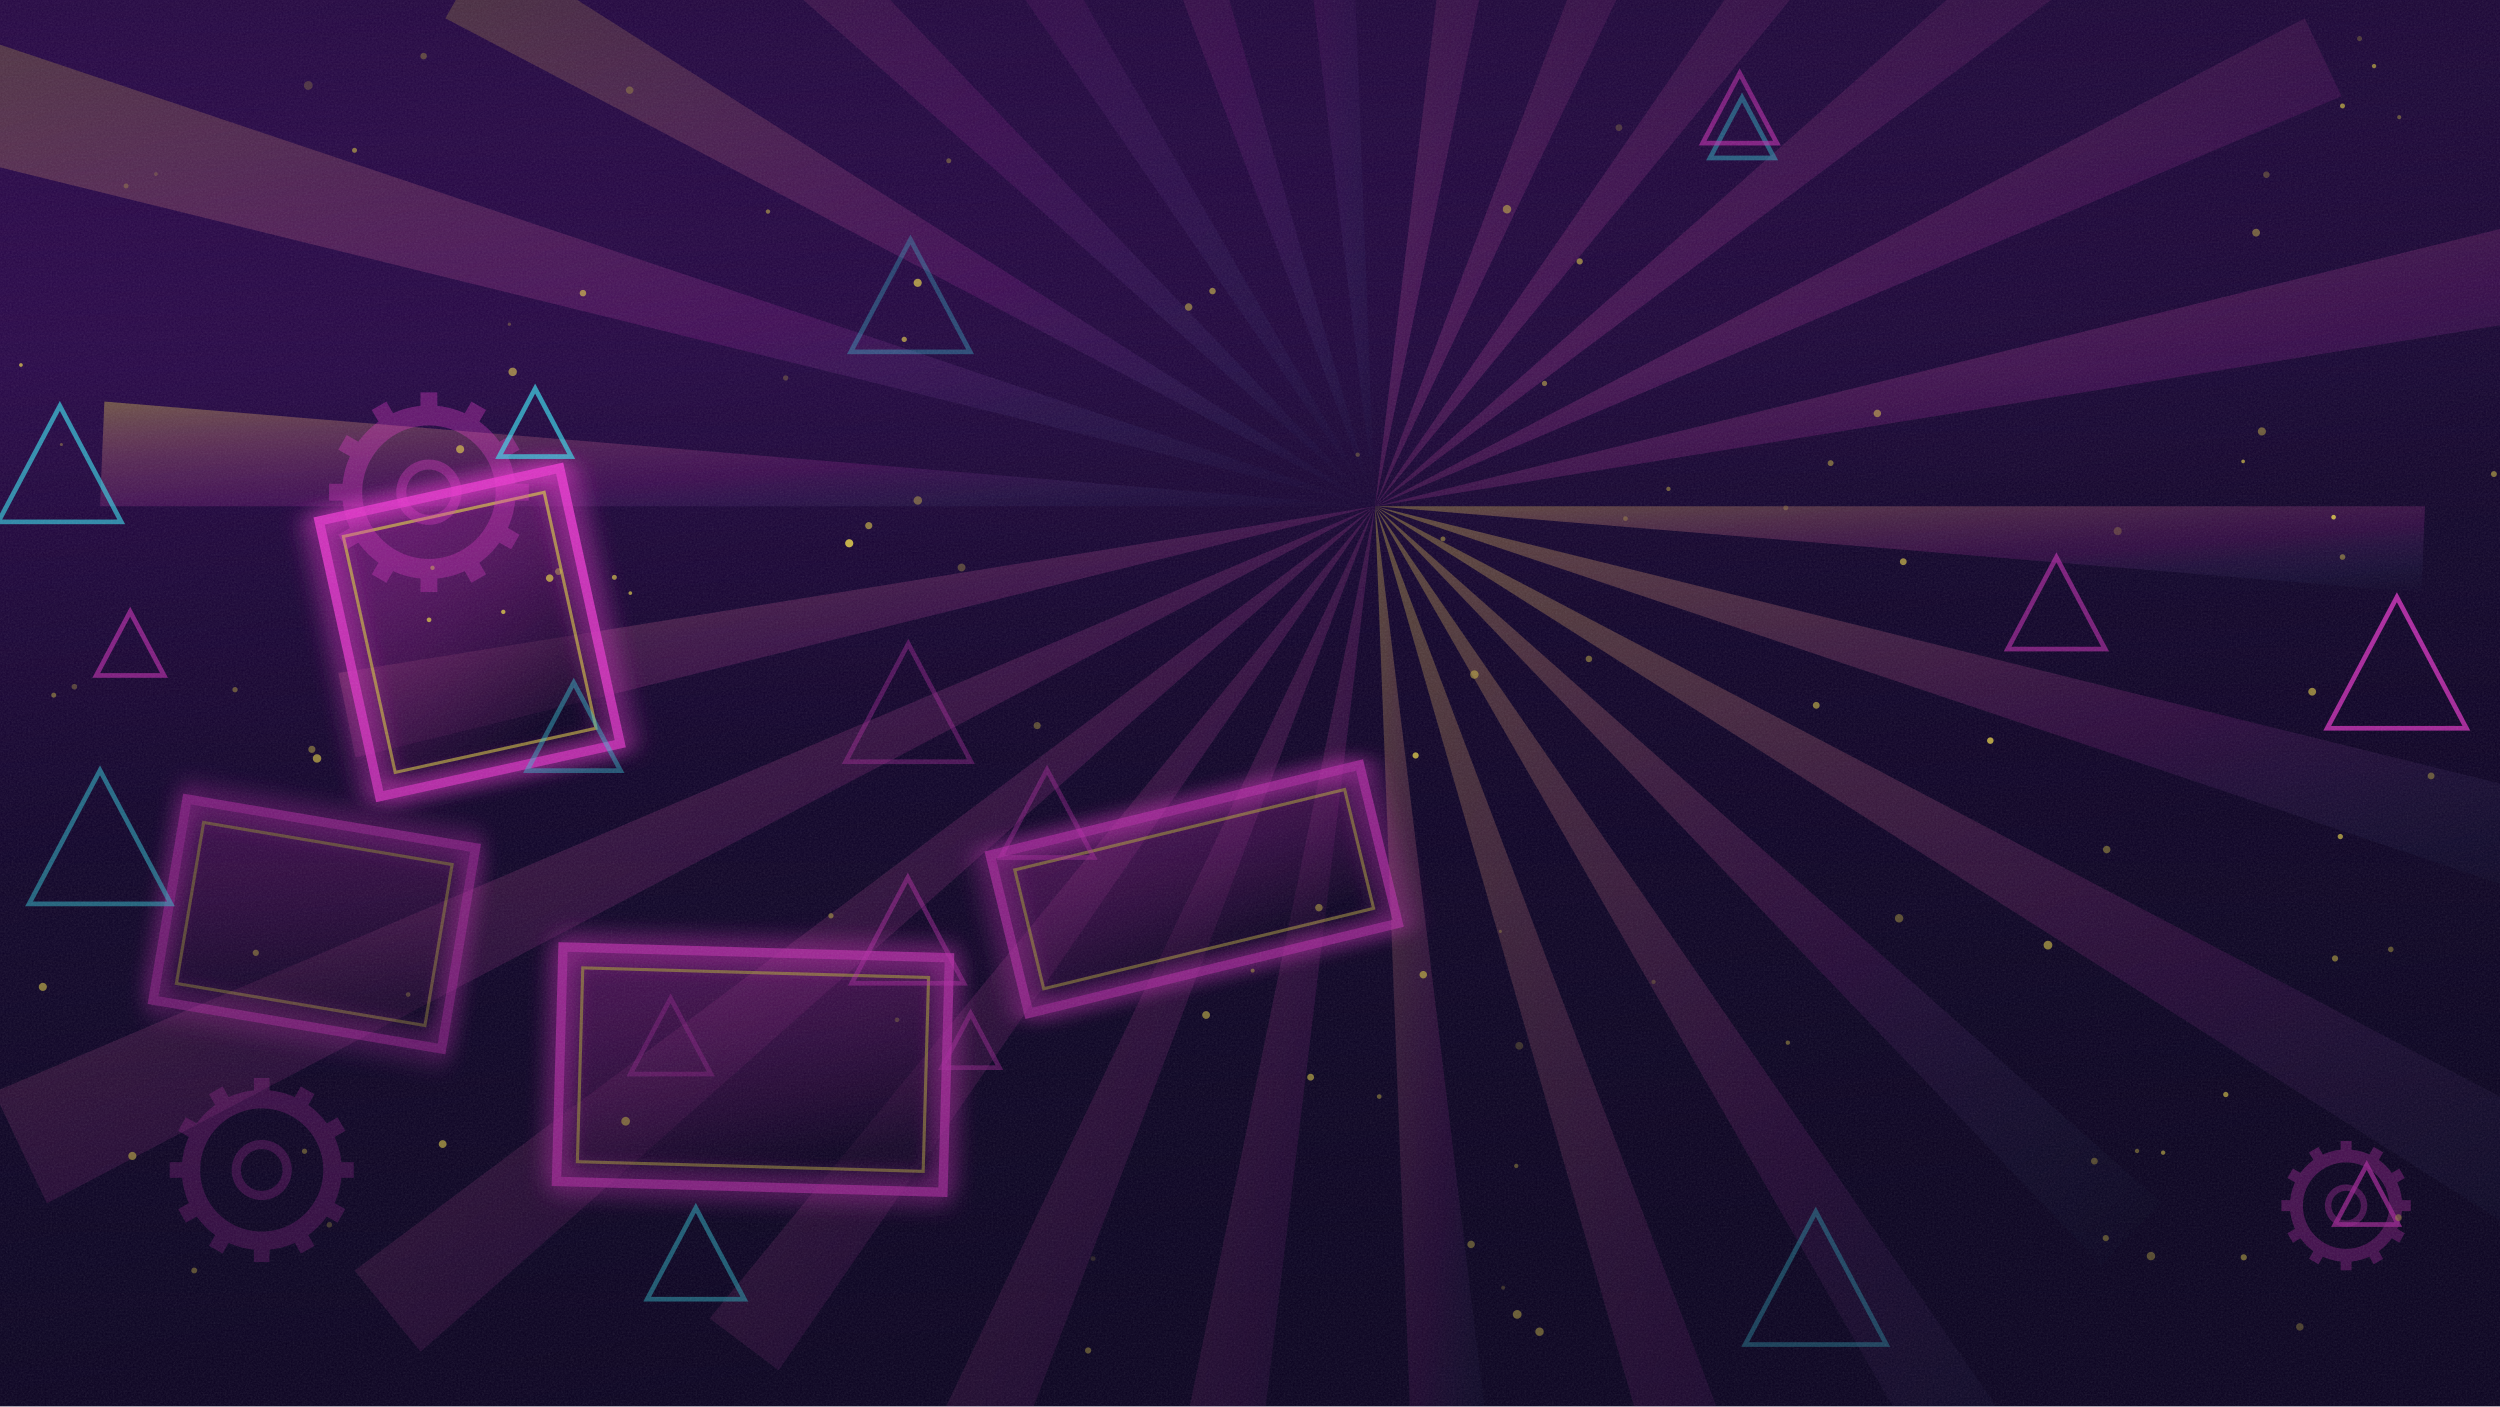
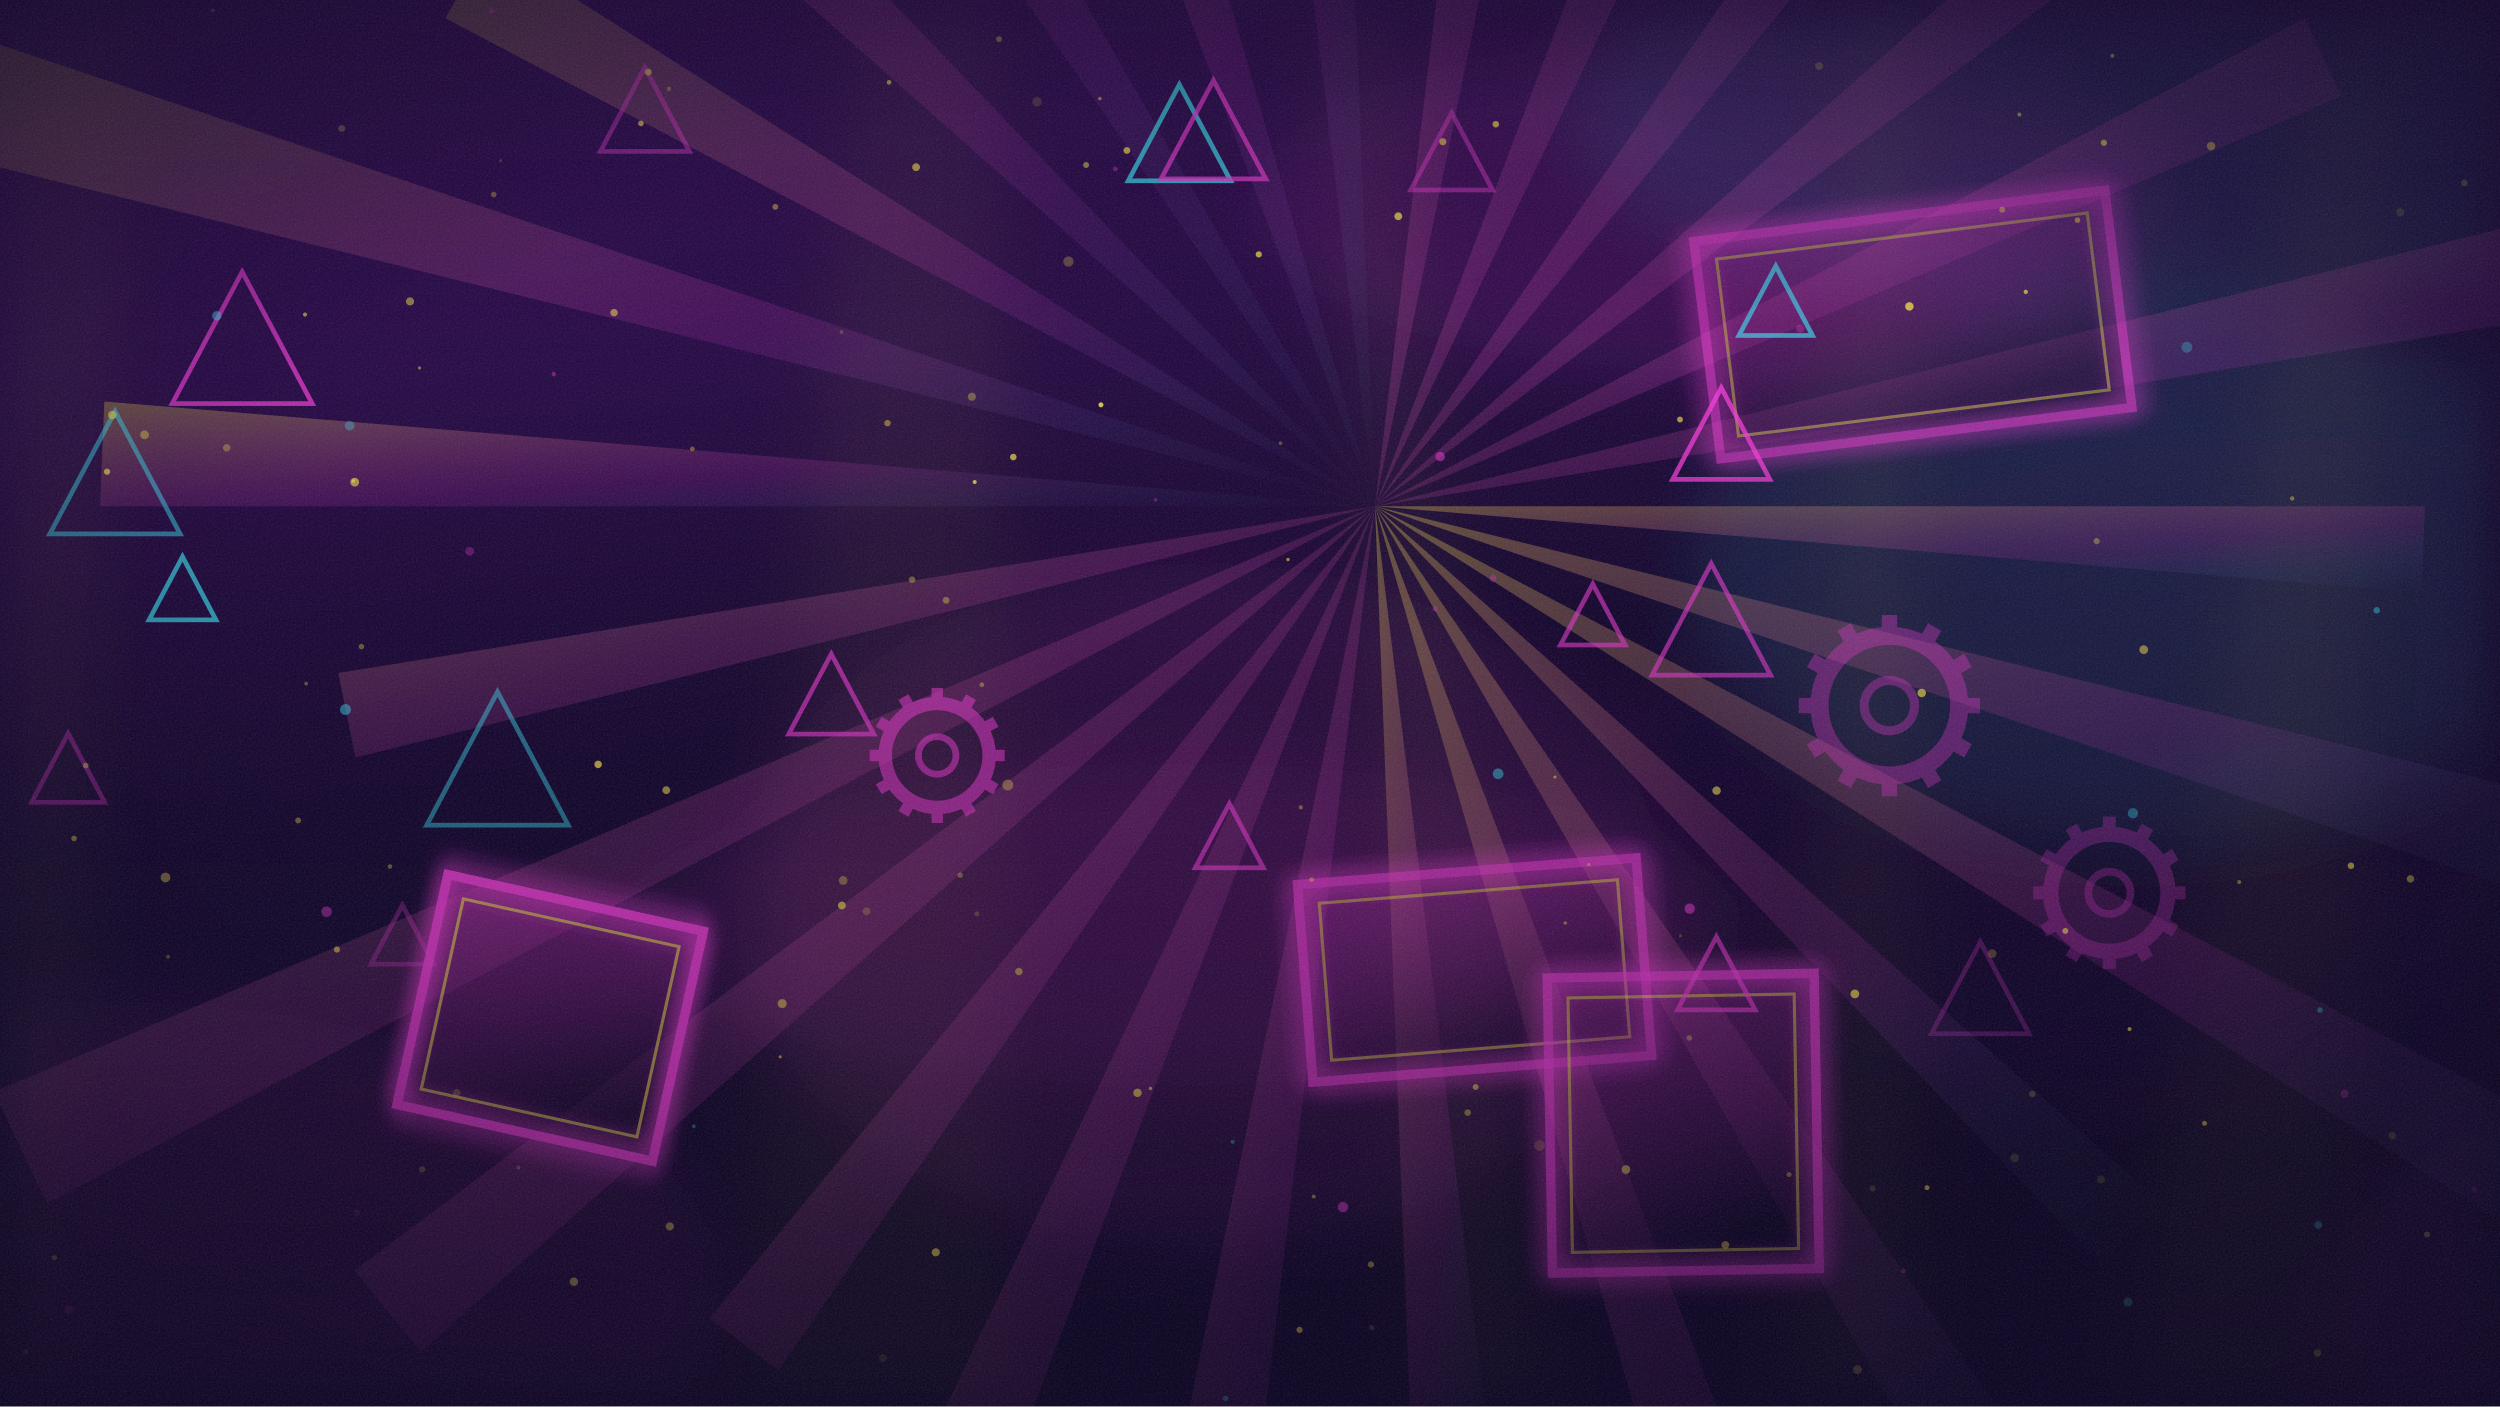
<svg xmlns="http://www.w3.org/2000/svg" class="art art--idols" viewBox="0 0 1600 900" preserveAspectRatio="xMidYMid slice" role="img" aria-label="Saturated rainbow burst with gears and neon shards">
  <defs>
    <linearGradient id="g-bg" x1="0" y1="0" x2="0.3" y2="1">
      <stop offset="0%" stop-color="#3a0a5e" />
      <stop offset="58%" stop-color="#12042c" />
      <stop offset="100%" stop-color="#0a0220" />
    </linearGradient>
    <linearGradient id="g-slab" x1="0" y1="0" x2="0.4" y2="1">
      <stop offset="0%" stop-color="#ff3ce0" stop-opacity="0.42" />
      <stop offset="100%" stop-color="#0a0220" stop-opacity="0.72" />
    </linearGradient>
    <linearGradient id="g-blade" x1="0" y1="0" x2="1" y2="1">
      <stop offset="0%" stop-color="#ffe94d" stop-opacity="0.7" />
      <stop offset="60%" stop-color="#ff3ce0" stop-opacity="0.28" />
      <stop offset="100%" stop-color="#3cf0ff" stop-opacity="0" />
    </linearGradient>
    <linearGradient id="g-beam" x1="0" y1="0" x2="1" y2="0">
      <stop offset="0%" stop-color="#ff3ce0" stop-opacity="0" />
      <stop offset="30%" stop-color="#ffe94d" />
      <stop offset="70%" stop-color="#ff3ce0" />
      <stop offset="100%" stop-color="#ff3ce0" stop-opacity="0" />
    </linearGradient>
    <radialGradient id="g-orb" cx="42%" cy="38%" r="62%">
      <stop offset="0%" stop-color="#ffe94d" />
      <stop offset="38%" stop-color="#ff3ce0" />
      <stop offset="78%" stop-color="#3cf0ff" stop-opacity="0.7" />
      <stop offset="100%" stop-color="#0a0220" />
    </radialGradient>
    <radialGradient id="g-halo" cx="50%" cy="50%" r="50%">
      <stop offset="0%" stop-color="#ff3ce0" stop-opacity="0.42" />
      <stop offset="100%" stop-color="#ff3ce0" stop-opacity="0" />
    </radialGradient>
    <linearGradient id="g-vig" x1="0" y1="0" x2="0" y2="1">
      <stop offset="0%" stop-color="#0a0220" stop-opacity="0.42" />
      <stop offset="26%" stop-color="#0a0220" stop-opacity="0.02" />
      <stop offset="100%" stop-color="#0a0220" stop-opacity="0.5" />
    </linearGradient>
    <filter id="g-glow" x="-70%" y="-70%" width="240%" height="240%">
      <feGaussianBlur stdDeviation="8" result="b" />
      <feFlood flood-color="#ff3ce0" result="fc" />
      <feComposite in="fc" in2="b" operator="in" result="g" />
      <feMerge>
        <feMergeNode in="g" />
        <feMergeNode in="g" />
        <feMergeNode in="SourceGraphic" />
      </feMerge>
    </filter>
    <filter id="g-soft">
      <feGaussianBlur stdDeviation="20" />
    </filter>
+     <radialGradient id="g-corner" cx="50%" cy="46%" r="72%">
+       <stop offset="55%" stop-color="#0a0220" stop-opacity="0" />
+       <stop offset="100%" stop-color="#0a0220" stop-opacity="0.72" />
+     </radialGradient>
    <filter id="g-grain">
      <feTurbulence type="fractalNoise" baseFrequency="0.85" numOctaves="4" />
      <feColorMatrix type="saturate" values="0" />
    </filter>
  </defs>
  <rect width="1600" height="900" fill="url(#g-bg)" />
+   <g filter="url(#g-soft)">
+     <ellipse cx="754.2" cy="591.7" rx="359.9" ry="102.8" fill="#ff3ce0" opacity="0.1" />
+     <ellipse cx="768.6" cy="579.1" rx="298.1" ry="218.3" fill="#ff3ce0" opacity="0.1" />
+     <ellipse cx="1090.4" cy="130.8" rx="292" ry="106" fill="#ff3ce0" opacity="0.1" />
+     <ellipse cx="1373.9" cy="67.1" rx="366.1" ry="133.9" fill="#3cf0ff" opacity="0.1" />
+     <ellipse cx="57.2" cy="827" rx="405.9" ry="185.9" fill="#ff3ce0" opacity="0.1" />
+     <ellipse cx="1676.8" cy="852" rx="193.8" ry="147.7" fill="#ff3ce0" opacity="0.1" />
+     <ellipse cx="1487.7" cy="502.3" rx="452.8" ry="221.7" fill="#3a0a5e" opacity="0.1" />
+     <ellipse cx="1368.3" cy="360.5" rx="285.7" ry="175.4" fill="#3cf0ff" opacity="0.1" />
+   </g>
+   <g filter="url(#g-soft)" opacity="0.5">
+     <path d="M847.5 -4.7 L884.1 -4.7 L993.4 960 L922.2 960 Z" fill="#ffe94d" opacity="0.1" />
+     <path d="M1475.3 35.9 L1536.2 35.9 L1492.2 960 L1360.9 960 Z" fill="#ffe94d" opacity="0.1" />
+     <path d="M548.4 -16.8 L639.6 -16.8 L643.6 960 L468.2 960 Z" fill="#ffe94d" opacity="0.1" />
+     <path d="M10.3 -115.4 L94.4 -115.4 L28.3 960 L-112.8 960 Z" fill="#ffe94d" opacity="0.1" />
+     <path d="M1187.2 -80.3 L1223.4 -80.3 L1221.9 960 L1146.1 960 Z" fill="#ffe94d" opacity="0.1" />
+   </g>
  <g transform="translate(880 324)" opacity="0.5">
    <path d="M0 0 L672 0 L669.7 55.2 Z" fill="url(#g-blade)" />
    <path d="M0 0 L792.3 195.3 L773.6 259.6 Z" fill="url(#g-blade)" />
    <path d="M0 0 L850 446.1 L810.6 514.4 Z" fill="url(#g-blade)" />
    <path d="M0 0 L503 445.6 L464.7 485.4 Z" fill="url(#g-blade)" />
    <path d="M0 0 L463.5 671.6 L406.9 707.3 Z" fill="url(#g-blade)" />
    <path d="M0 0 L340.4 897.6 L265.6 922.5 Z" fill="url(#g-blade)" />
    <path d="M0 0 L81 667.1 L26 671.5 Z" fill="url(#g-blade)" />
    <path d="M0 0 L-98.4 810.1 L-164.5 799.2 Z" fill="url(#g-blade)" />
    <path d="M0 0 L-340.4 897.6 L-412.9 866.6 Z" fill="url(#g-blade)" />
    <path d="M0 0 L-381.7 553 L-425.8 519.8 Z" fill="url(#g-blade)" />
    <path d="M0 0 L-610.8 541.1 L-653.1 489.2 Z" fill="url(#g-blade)" />
    <path d="M0 0 L-850 446.1 L-883.8 374.9 Z" fill="url(#g-blade)" />
    <path d="M0 0 L-652.5 160.8 L-663.5 106.7 Z" fill="url(#g-blade)" />
    <path d="M0 0 L-816 -0 L-813.2 -67 Z" fill="url(#g-blade)" />
    <path d="M0 0 L-932.1 -229.7 L-910.1 -305.5 Z" fill="url(#g-blade)" />
    <path d="M0 0 L-595 -312.3 L-567.4 -360.1 Z" fill="url(#g-blade)" />
    <path d="M0 0 L-610.8 -541.1 L-564.3 -589.4 Z" fill="url(#g-blade)" />
    <path d="M0 0 L-545.3 -790.1 L-478.7 -832.2 Z" fill="url(#g-blade)" />
    <path d="M0 0 L-238.3 -628.3 L-185.9 -645.8 Z" fill="url(#g-blade)" />
    <path d="M0 0 L-98.4 -810.1 L-31.5 -815.4 Z" fill="url(#g-blade)" />
    <path d="M0 0 L115.7 -953 L193.5 -940.3 Z" fill="url(#g-blade)" />
    <path d="M0 0 L238.3 -628.3 L289.1 -606.7 Z" fill="url(#g-blade)" />
    <path d="M0 0 L463.5 -671.6 L517.1 -631.2 Z" fill="url(#g-blade)" />
    <path d="M0 0 L718.6 -636.6 L768.4 -575.5 Z" fill="url(#g-blade)" />
    <path d="M0 0 L595 -312.3 L618.6 -262.4 Z" fill="url(#g-blade)" />
    <path d="M0 0 L792.3 -195.3 L805.6 -129.6 Z" fill="url(#g-blade)" />
  </g>
-   <g transform="translate(764.2 569) rotate(-13.7)" opacity="0.70">
-     <rect x="-121.6" y="-52.1" width="243.3" height="104.3" fill="url(#g-slab)" />
-     <rect x="-121.6" y="-52.1" width="243.3" height="104.3" fill="none" stroke="#ff3ce0" stroke-width="6" filter="url(#g-glow)" />
-     <rect x="-108.6" y="-39.1" width="217.3" height="78.3" fill="none" stroke="#ffe94d" stroke-width="2" opacity="0.7" />
-   </g>
-   <g transform="translate(481.9 684.6) rotate(1.6)" opacity="0.81">
-     <rect x="-123.7" y="-75.1" width="247.4" height="150.1" fill="url(#g-slab)" />
-     <rect x="-123.7" y="-75.1" width="247.4" height="150.1" fill="none" stroke="#ff3ce0" stroke-width="6" filter="url(#g-glow)" />
-     <rect x="-110.7" y="-62.1" width="221.4" height="124.1" fill="none" stroke="#ffe94d" stroke-width="2" opacity="0.7" />
-   </g>
-   <g transform="translate(300.6 404.7) rotate(-12.4)" opacity="0.88">
-     <rect x="-78.8" y="-90.3" width="157.6" height="180.6" fill="url(#g-slab)" />
-     <rect x="-78.8" y="-90.3" width="157.6" height="180.6" fill="none" stroke="#ff3ce0" stroke-width="6" filter="url(#g-glow)" />
-     <rect x="-65.8" y="-77.3" width="131.6" height="154.6" fill="none" stroke="#ffe94d" stroke-width="2" opacity="0.7" />
-   </g>
-   <g transform="translate(201.1 591.3) rotate(9.6)" opacity="0.56">
-     <rect x="-93.6" y="-65.2" width="187.3" height="130.5" fill="url(#g-slab)" />
-     <rect x="-93.6" y="-65.2" width="187.3" height="130.5" fill="none" stroke="#ff3ce0" stroke-width="6" filter="url(#g-glow)" />
-     <rect x="-80.6" y="-52.2" width="161.3" height="104.5" fill="none" stroke="#ffe94d" stroke-width="2" opacity="0.7" />
-   </g>
-   <g transform="translate(167.5 748.8)" fill="none" stroke="#ff3ce0" opacity="0.28">
-     <circle r="45.3" stroke-width="11.8" />
-     <circle r="16.3" stroke-width="5.9" />
-     <path d="M47.6 0 L58.9 0" stroke-width="10" />
-     <path d="M41.2 23.8 L51 29.4" stroke-width="10" />
-     <path d="M23.8 41.2 L29.4 51" stroke-width="10" />
-     <path d="M0 47.6 L0 58.9" stroke-width="10" />
-     <path d="M-23.8 41.2 L-29.4 51" stroke-width="10" />
-     <path d="M-41.2 23.8 L-51 29.4" stroke-width="10" />
-     <path d="M-47.6 0 L-58.9 0" stroke-width="10" />
-     <path d="M-41.2 -23.8 L-51 -29.4" stroke-width="10" />
-     <path d="M-23.8 -41.2 L-29.4 -51" stroke-width="10" />
-     <path d="M-0 -47.6 L-0 -58.9" stroke-width="10" />
-     <path d="M23.8 -41.2 L29.4 -51" stroke-width="10" />
-     <path d="M41.2 -23.8 L51 -29.4" stroke-width="10" />
-   </g>
-   <g transform="translate(1501.5 771.6)" fill="none" stroke="#ff3ce0" opacity="0.40">
-     <circle r="31.8" stroke-width="8.3" />
-     <circle r="11.5" stroke-width="4.1" />
-     <path d="M33.4 0 L41.4 0" stroke-width="7" />
-     <path d="M28.9 16.7 L35.8 20.7" stroke-width="7" />
-     <path d="M16.7 28.9 L20.7 35.8" stroke-width="7" />
-     <path d="M0 33.4 L0 41.4" stroke-width="7" />
-     <path d="M-16.7 28.9 L-20.7 35.8" stroke-width="7" />
-     <path d="M-28.9 16.7 L-35.8 20.7" stroke-width="7" />
-     <path d="M-33.4 0 L-41.4 0" stroke-width="7" />
-     <path d="M-28.9 -16.7 L-35.8 -20.7" stroke-width="7" />
-     <path d="M-16.7 -28.9 L-20.7 -35.8" stroke-width="7" />
-     <path d="M-0 -33.4 L-0 -41.4" stroke-width="7" />
-     <path d="M16.7 -28.9 L20.7 -35.8" stroke-width="7" />
-     <path d="M28.9 -16.7 L35.8 -20.7" stroke-width="7" />
-   </g>
-   <g transform="translate(274.5 315)" fill="none" stroke="#ff3ce0" opacity="0.31">
-     <circle r="49.1" stroke-width="12.8" />
-     <circle r="17.7" stroke-width="6.4" />
-     <path d="M51.6 0 L63.9 0" stroke-width="10.8" />
-     <path d="M44.7 25.8 L55.3 31.9" stroke-width="10.8" />
-     <path d="M25.8 44.7 L31.9 55.3" stroke-width="10.8" />
-     <path d="M0 51.6 L0 63.9" stroke-width="10.8" />
-     <path d="M-25.8 44.7 L-31.9 55.3" stroke-width="10.8" />
-     <path d="M-44.7 25.8 L-55.3 31.9" stroke-width="10.8" />
-     <path d="M-51.6 0 L-63.9 0" stroke-width="10.8" />
-     <path d="M-44.7 -25.8 L-55.3 -31.9" stroke-width="10.8" />
-     <path d="M-25.8 -44.7 L-31.9 -55.3" stroke-width="10.8" />
-     <path d="M-0 -51.6 L-0 -63.9" stroke-width="10.8" />
-     <path d="M25.8 -44.7 L31.9 -55.3" stroke-width="10.8" />
-     <path d="M44.7 -25.8 L55.3 -31.9" stroke-width="10.8" />
-   </g>
-   <path d="M1114.9 62.4 L1135.5 101.1 L1094.4 101.1 Z" fill="none" stroke="#3cf0ff" stroke-width="3" opacity="0.50" />
-   <path d="M670.1 492.6 L700 548.8 L640.3 548.8 Z" fill="none" stroke="#ff3ce0" stroke-width="3" opacity="0.32" />
-   <path d="M1162.1 775.5 L1207.3 860.5 L1116.9 860.5 Z" fill="none" stroke="#3cf0ff" stroke-width="3" opacity="0.48" />
-   <path d="M581 561.7 L616.9 629.3 L545.1 629.3 Z" fill="none" stroke="#ff3ce0" stroke-width="3" opacity="0.42" />
-   <path d="M581.3 412 L621.4 487.5 L541.2 487.5 Z" fill="none" stroke="#ff3ce0" stroke-width="3" opacity="0.31" />
-   <path d="M1316.1 356.7 L1347.3 415.4 L1284.9 415.4 Z" fill="none" stroke="#ff3ce0" stroke-width="3" opacity="0.51" />
-   <path d="M621.2 648.6 L639.6 683.3 L602.8 683.3 Z" fill="none" stroke="#ff3ce0" stroke-width="3" opacity="0.39" />
-   <path d="M1113.4 46.9 L1137.2 91.6 L1089.7 91.6 Z" fill="none" stroke="#ff3ce0" stroke-width="3" opacity="0.62" />
-   <path d="M83.3 391.5 L105 432.3 L61.6 432.3 Z" fill="none" stroke="#ff3ce0" stroke-width="3" opacity="0.54" />
-   <path d="M1534 382.2 L1578.5 466.1 L1489.4 466.1 Z" fill="none" stroke="#ff3ce0" stroke-width="3" opacity="0.76" />
-   <path d="M582.7 153.3 L620.9 225.2 L544.5 225.2 Z" fill="none" stroke="#3cf0ff" stroke-width="3" opacity="0.30" />
-   <path d="M429.2 638.9 L455 687.4 L403.4 687.4 Z" fill="none" stroke="#ff3ce0" stroke-width="3" opacity="0.30" />
-   <path d="M64 493 L109.4 578.5 L18.6 578.5 Z" fill="none" stroke="#3cf0ff" stroke-width="3" opacity="0.55" />
-   <path d="M38.3 259.8 L77.6 334 L-1.1 334 Z" fill="none" stroke="#3cf0ff" stroke-width="3" opacity="0.62" />
-   <path d="M367.2 436.9 L397.1 493.2 L337.3 493.2 Z" fill="none" stroke="#3cf0ff" stroke-width="3" opacity="0.43" />
-   <path d="M1514.7 745.6 L1534.9 783.7 L1494.4 783.7 Z" fill="none" stroke="#ff3ce0" stroke-width="3" opacity="0.74" />
-   <path d="M445.3 773 L476.4 831.5 L414.2 831.5 Z" fill="none" stroke="#3cf0ff" stroke-width="3" opacity="0.65" />
-   <path d="M342.5 248.7 L365.6 292.2 L319.4 292.2 Z" fill="none" stroke="#3cf0ff" stroke-width="3" opacity="0.65" />
+   <g transform="translate(943.7 620.8) rotate(-4.5)" opacity="0.73">
+     <rect x="-108.7" y="-63.4" width="217.4" height="126.8" fill="url(#g-slab)" />
+     <rect x="-108.7" y="-63.4" width="217.4" height="126.8" fill="none" stroke="#ff3ce0" stroke-width="6" filter="url(#g-glow)" />
+     <rect x="-95.7" y="-50.4" width="191.4" height="100.8" fill="none" stroke="#ffe94d" stroke-width="2" opacity="0.7" />
+   </g>
+   <g transform="translate(1077.3 718.8) rotate(-1)" opacity="0.77">
+     <rect x="-85.4" y="-94.4" width="170.8" height="188.9" fill="url(#g-slab)" />
+     <rect x="-85.4" y="-94.4" width="170.8" height="188.9" fill="none" stroke="#ff3ce0" stroke-width="6" filter="url(#g-glow)" />
+     <rect x="-72.4" y="-81.4" width="144.8" height="162.9" fill="none" stroke="#ffe94d" stroke-width="2" opacity="0.7" />
+   </g>
+   <g transform="translate(352.1 651.4) rotate(12.5)" opacity="0.92">
+     <rect x="-83.7" y="-75.3" width="167.4" height="150.7" fill="url(#g-slab)" />
+     <rect x="-83.7" y="-75.3" width="167.4" height="150.7" fill="none" stroke="#ff3ce0" stroke-width="6" filter="url(#g-glow)" />
+     <rect x="-70.7" y="-62.3" width="141.4" height="124.7" fill="none" stroke="#ffe94d" stroke-width="2" opacity="0.7" />
+   </g>
+   <g transform="translate(1224.3 207.7) rotate(-7.1)" opacity="0.60">
+     <rect x="-132.6" y="-70.1" width="265.1" height="140.1" fill="url(#g-slab)" />
+     <rect x="-132.6" y="-70.1" width="265.1" height="140.1" fill="none" stroke="#ff3ce0" stroke-width="6" filter="url(#g-glow)" />
+     <rect x="-119.6" y="-57.1" width="239.1" height="114.1" fill="none" stroke="#ffe94d" stroke-width="2" opacity="0.7" />
+   </g>
+   <g transform="translate(599.8 483.5)" fill="none" stroke="#ff3ce0" opacity="0.57">
+     <circle r="33.3" stroke-width="8.6" />
+     <circle r="12" stroke-width="4.3" />
+     <path d="M34.9 0 L43.2 0" stroke-width="7.3" />
+     <path d="M30.2 17.5 L37.4 21.6" stroke-width="7.3" />
+     <path d="M17.5 30.2 L21.6 37.4" stroke-width="7.3" />
+     <path d="M0 34.9 L0 43.2" stroke-width="7.3" />
+     <path d="M-17.5 30.2 L-21.6 37.4" stroke-width="7.3" />
+     <path d="M-30.2 17.5 L-37.4 21.6" stroke-width="7.3" />
+     <path d="M-34.9 0 L-43.2 0" stroke-width="7.3" />
+     <path d="M-30.2 -17.5 L-37.4 -21.6" stroke-width="7.3" />
+     <path d="M-17.5 -30.2 L-21.6 -37.4" stroke-width="7.3" />
+     <path d="M-0 -34.9 L-0 -43.2" stroke-width="7.3" />
+     <path d="M17.5 -30.2 L21.6 -37.4" stroke-width="7.3" />
+     <path d="M30.2 -17.5 L37.4 -21.6" stroke-width="7.3" />
+   </g>
+   <g transform="translate(1350 571.4)" fill="none" stroke="#ff3ce0" opacity="0.29">
+     <circle r="37.5" stroke-width="9.8" />
+     <circle r="13.5" stroke-width="4.9" />
+     <path d="M39.4 0 L48.8 0" stroke-width="8.3" />
+     <path d="M34.1 19.7 L42.2 24.4" stroke-width="8.3" />
+     <path d="M19.7 34.1 L24.4 42.2" stroke-width="8.3" />
+     <path d="M0 39.4 L0 48.8" stroke-width="8.3" />
+     <path d="M-19.7 34.1 L-24.4 42.2" stroke-width="8.3" />
+     <path d="M-34.1 19.7 L-42.2 24.4" stroke-width="8.3" />
+     <path d="M-39.4 0 L-48.8 0" stroke-width="8.3" />
+     <path d="M-34.1 -19.7 L-42.2 -24.4" stroke-width="8.3" />
+     <path d="M-19.7 -34.1 L-24.4 -42.2" stroke-width="8.3" />
+     <path d="M-0 -39.4 L-0 -48.8" stroke-width="8.3" />
+     <path d="M19.7 -34.1 L24.4 -42.2" stroke-width="8.3" />
+     <path d="M34.1 -19.7 L42.2 -24.4" stroke-width="8.3" />
+   </g>
+   <g transform="translate(1209.2 451.6)" fill="none" stroke="#ff3ce0" opacity="0.37">
+     <circle r="44.7" stroke-width="11.6" />
+     <circle r="16.1" stroke-width="5.8" />
+     <path d="M46.9 0 L58 0" stroke-width="9.8" />
+     <path d="M40.6 23.4 L50.3 29" stroke-width="9.8" />
+     <path d="M23.4 40.6 L29 50.3" stroke-width="9.8" />
+     <path d="M0 46.9 L0 58" stroke-width="9.8" />
+     <path d="M-23.4 40.6 L-29 50.3" stroke-width="9.8" />
+     <path d="M-40.6 23.4 L-50.3 29" stroke-width="9.8" />
+     <path d="M-46.9 0 L-58 0" stroke-width="9.8" />
+     <path d="M-40.6 -23.4 L-50.3 -29" stroke-width="9.8" />
+     <path d="M-23.4 -40.6 L-29 -50.3" stroke-width="9.8" />
+     <path d="M-0 -46.9 L-0 -58" stroke-width="9.8" />
+     <path d="M23.4 -40.6 L29 -50.3" stroke-width="9.8" />
+     <path d="M40.6 -23.4 L50.3 -29" stroke-width="9.8" />
+   </g>
+   <path d="M1095.2 360.7 L1133.2 432.1 L1057.3 432.1 Z" fill="none" stroke="#ff3ce0" stroke-width="3" opacity="0.61" />
+   <path d="M73.6 263.3 L115.3 341.7 L31.9 341.7 Z" fill="none" stroke="#3cf0ff" stroke-width="3" opacity="0.52" />
+   <path d="M1267.4 602.8 L1298.6 661.6 L1236.1 661.6 Z" fill="none" stroke="#ff3ce0" stroke-width="3" opacity="0.30" />
+   <path d="M43.6 469.4 L67 513.5 L20.2 513.5 Z" fill="none" stroke="#ff3ce0" stroke-width="3" opacity="0.40" />
+   <path d="M754.8 54.1 L787.6 115.7 L722.1 115.7 Z" fill="none" stroke="#3cf0ff" stroke-width="3" opacity="0.77" />
+   <path d="M412.7 43.2 L441.2 96.9 L384.2 96.9 Z" fill="none" stroke="#ff3ce0" stroke-width="3" opacity="0.50" />
+   <path d="M318.4 442.8 L363.7 528.1 L273.1 528.1 Z" fill="none" stroke="#3cf0ff" stroke-width="3" opacity="0.49" />
+   <path d="M257.5 579.3 L277.5 617.1 L237.4 617.1 Z" fill="none" stroke="#ff3ce0" stroke-width="3" opacity="0.32" />
+   <path d="M116.8 356.3 L138.2 396.7 L95.4 396.7 Z" fill="none" stroke="#3cf0ff" stroke-width="3" opacity="0.70" />
+   <path d="M1136.5 170.3 L1160 214.7 L1112.9 214.7 Z" fill="none" stroke="#3cf0ff" stroke-width="3" opacity="0.64" />
+   <path d="M786.8 514.4 L808.5 555.4 L765 555.4 Z" fill="none" stroke="#ff3ce0" stroke-width="3" opacity="0.64" />
+   <path d="M929.1 72.3 L955.3 121.6 L902.9 121.6 Z" fill="none" stroke="#ff3ce0" stroke-width="3" opacity="0.47" />
+   <path d="M1098.5 599.6 L1123.3 646.3 L1073.6 646.3 Z" fill="none" stroke="#ff3ce0" stroke-width="3" opacity="0.64" />
+   <path d="M1019.4 373.8 L1040.1 412.8 L998.7 412.8 Z" fill="none" stroke="#ff3ce0" stroke-width="3" opacity="0.61" />
+   <path d="M776.6 51.5 L810.1 114.5 L743.1 114.5 Z" fill="none" stroke="#ff3ce0" stroke-width="3" opacity="0.74" />
+   <path d="M155 174 L199.8 258.3 L110.2 258.3 Z" fill="none" stroke="#ff3ce0" stroke-width="3" opacity="0.72" />
+   <path d="M1101.6 248.2 L1132.7 306.8 L1070.5 306.8 Z" fill="none" stroke="#ff3ce0" stroke-width="3" opacity="0.75" />
+   <path d="M532 418.6 L559.2 469.8 L504.8 469.8 Z" fill="none" stroke="#ff3ce0" stroke-width="3" opacity="0.65" />
  <g fill="#ffe94d">
-     <circle cx="210.8" cy="783.9" r="1.8" opacity="0.36" />
-     <circle cx="696.4" cy="864.3" r="2.0" opacity="0.61" />
-     <circle cx="1471.9" cy="849.2" r="2.4" opacity="0.47" />
-     <circle cx="941.5" cy="796.4" r="2.4" opacity="0.58" />
-     <circle cx="556" cy="336.4" r="2.3" opacity="0.57" />
-     <circle cx="27.4" cy="631.6" r="2.6" opacity="0.72" />
-     <circle cx="1436" cy="804.7" r="2.0" opacity="0.71" />
-     <circle cx="607.2" cy="102.9" r="1.6" opacity="0.40" />
-     <circle cx="1494.4" cy="613.4" r="2.0" opacity="0.60" />
-     <circle cx="199.6" cy="479.6" r="2.3" opacity="0.46" />
-     <circle cx="393.2" cy="369.5" r="1.6" opacity="0.65" />
-     <circle cx="226.9" cy="96.2" r="1.6" opacity="0.65" />
-     <circle cx="1215.4" cy="587.7" r="2.7" opacity="0.44" />
-     <circle cx="47.6" cy="439.5" r="1.8" opacity="0.32" />
-     <circle cx="1067.8" cy="312.9" r="1.4" opacity="0.41" />
-     <circle cx="1510.1" cy="24.7" r="1.6" opacity="0.38" />
-     <circle cx="322.1" cy="391.6" r="1.4" opacity="0.80" />
-     <circle cx="801.7" cy="621.2" r="1.3" opacity="0.50" />
-     <circle cx="970.4" cy="746.2" r="1.4" opacity="0.50" />
-     <circle cx="1367.7" cy="736.6" r="1.4" opacity="0.55" />
-     <circle cx="1218.1" cy="359.5" r="2.2" opacity="0.63" />
-     <circle cx="1555.9" cy="496.6" r="2.2" opacity="0.43" />
-     <circle cx="1171.6" cy="296.4" r="1.9" opacity="0.43" />
-     <circle cx="491.5" cy="135.4" r="1.4" opacity="0.55" />
-     <circle cx="403" cy="57.7" r="2.4" opacity="0.39" />
-     <circle cx="1497.8" cy="535.4" r="1.7" opacity="0.77" />
-     <circle cx="1435.6" cy="295.3" r="1.2" opacity="0.62" />
-     <circle cx="1348.3" cy="543.7" r="2.4" opacity="0.47" />
-     <circle cx="988.5" cy="245.4" r="1.7" opacity="0.45" />
-     <circle cx="615.4" cy="363.2" r="2.5" opacity="0.31" />
-     <circle cx="328.1" cy="238" r="2.7" opacity="0.54" />
-     <circle cx="84.7" cy="739.8" r="2.6" opacity="0.73" />
-     <circle cx="574.1" cy="652.7" r="1.5" opacity="0.29" />
-     <circle cx="1384.4" cy="737.7" r="1.4" opacity="0.77" />
-     <circle cx="39.3" cy="284.5" r="1.0" opacity="0.31" />
-     <circle cx="261.2" cy="636.5" r="1.5" opacity="0.32" />
-     <circle cx="294.5" cy="287.5" r="2.6" opacity="0.59" />
-     <circle cx="163.7" cy="609.8" r="2.0" opacity="0.49" />
-     <circle cx="844.1" cy="580.9" r="2.4" opacity="0.53" />
-     <circle cx="1016.9" cy="421.7" r="2.1" opacity="0.45" />
-     <circle cx="663.8" cy="464.4" r="2.3" opacity="0.38" />
-     <circle cx="1479.8" cy="442.7" r="2.5" opacity="0.65" />
-     <circle cx="1530.1" cy="607.6" r="1.8" opacity="0.46" />
-     <circle cx="972.3" cy="669.3" r="2.5" opacity="0.28" />
-     <circle cx="99.8" cy="111.4" r="1.2" opacity="0.24" />
-     <circle cx="13.4" cy="233.6" r="1.2" opacity="0.65" />
-     <circle cx="985.3" cy="852.3" r="2.7" opacity="0.69" />
-     <circle cx="1519.4" cy="42.3" r="1.4" opacity="0.80" />
-     <circle cx="760.7" cy="196.5" r="2.4" opacity="0.48" />
-     <circle cx="868.9" cy="291" r="1.4" opacity="0.26" />
-     <circle cx="971" cy="841.2" r="2.8" opacity="0.70" />
-     <circle cx="1493.5" cy="331" r="1.5" opacity="0.80" />
-     <circle cx="960.2" cy="596.1" r="1.0" opacity="0.35" />
-     <circle cx="771.9" cy="649.6" r="2.5" opacity="0.69" />
-     <circle cx="543.5" cy="347.7" r="2.6" opacity="0.84" />
-     <circle cx="776" cy="186.3" r="2.1" opacity="0.55" />
-     <circle cx="578.7" cy="217.2" r="1.7" opacity="0.60" />
-     <circle cx="202.9" cy="485.4" r="2.7" opacity="0.68" />
-     <circle cx="403.4" cy="379.6" r="1.2" opacity="0.68" />
-     <circle cx="1011" cy="167.3" r="2.0" opacity="0.59" />
-     <circle cx="923.5" cy="344.9" r="1.6" opacity="0.43" />
-     <circle cx="1596.1" cy="303.4" r="1.9" opacity="0.50" />
-     <circle cx="276.8" cy="363.4" r="1.4" opacity="0.41" />
-     <circle cx="587.4" cy="320.3" r="2.7" opacity="0.39" />
-     <circle cx="531.8" cy="586.1" r="1.7" opacity="0.54" />
-     <circle cx="1036.1" cy="81.7" r="2.2" opacity="0.27" />
-     <circle cx="400.4" cy="717.6" r="2.8" opacity="0.64" />
-     <circle cx="274.6" cy="396.7" r="1.5" opacity="0.75" />
-     <circle cx="373.1" cy="187.6" r="2.1" opacity="0.61" />
-     <circle cx="943.6" cy="431.7" r="2.7" opacity="0.50" />
-     <circle cx="1499.2" cy="356.5" r="1.8" opacity="0.43" />
-     <circle cx="1144.2" cy="667.3" r="1.4" opacity="0.54" />
-     <circle cx="1162.4" cy="451.4" r="2.2" opacity="0.60" />
-     <circle cx="1142.9" cy="325" r="1.6" opacity="0.22" />
-     <circle cx="1424.5" cy="700.5" r="1.7" opacity="0.83" />
-     <circle cx="1443.9" cy="148.9" r="2.5" opacity="0.47" />
-     <circle cx="502.8" cy="241.9" r="1.7" opacity="0.23" />
-     <circle cx="80.7" cy="119" r="1.6" opacity="0.30" />
-     <circle cx="194.9" cy="736.8" r="1.7" opacity="0.52" />
-     <circle cx="962" cy="824.1" r="1.3" opacity="0.35" />
-     <circle cx="1376.6" cy="803.9" r="2.7" opacity="0.54" />
-     <circle cx="587.3" cy="181" r="2.6" opacity="0.70" />
-     <circle cx="882.7" cy="701.8" r="1.5" opacity="0.55" />
-     <circle cx="1450.5" cy="111.8" r="2.1" opacity="0.32" />
-     <circle cx="1340.4" cy="743.1" r="2.2" opacity="0.48" />
-     <circle cx="34.4" cy="444.9" r="1.6" opacity="0.46" />
-     <circle cx="124.3" cy="813.1" r="1.9" opacity="0.57" />
-     <circle cx="1347.7" cy="792.4" r="2.0" opacity="0.55" />
-     <circle cx="1355.3" cy="339.9" r="2.6" opacity="0.22" />
-     <circle cx="1273.8" cy="474" r="2.1" opacity="0.84" />
-     <circle cx="351.8" cy="370" r="2.4" opacity="0.69" />
-     <circle cx="838.8" cy="689.4" r="2.2" opacity="0.76" />
-     <circle cx="1040.3" cy="331.9" r="1.5" opacity="0.25" />
-     <circle cx="197.3" cy="54.7" r="2.8" opacity="0.29" />
-     <circle cx="964.5" cy="133.9" r="2.7" opacity="0.55" />
-     <circle cx="283.3" cy="732.2" r="2.5" opacity="0.84" />
-     <circle cx="357.4" cy="365.8" r="2.2" opacity="0.38" />
-     <circle cx="910.9" cy="623.8" r="2.4" opacity="0.74" />
-     <circle cx="1201.5" cy="264.6" r="2.4" opacity="0.48" />
-     <circle cx="271.1" cy="35.9" r="2.1" opacity="0.43" />
-     <circle cx="150.4" cy="441.4" r="1.7" opacity="0.41" />
-     <circle cx="906" cy="483.5" r="2.0" opacity="0.84" />
-     <circle cx="1447.6" cy="276.1" r="2.6" opacity="0.40" />
-     <circle cx="1499.2" cy="67.8" r="1.6" opacity="0.81" />
-     <circle cx="1058.3" cy="628.4" r="1.4" opacity="0.28" />
-     <circle cx="1535.5" cy="75" r="1.3" opacity="0.48" />
-     <circle cx="1310.7" cy="604.9" r="2.8" opacity="0.71" />
-     <circle cx="699.6" cy="805.5" r="1.6" opacity="0.23" />
-     <circle cx="1535" cy="779.3" r="2.2" opacity="0.51" />
-     <circle cx="326" cy="207.5" r="1.1" opacity="0.26" />
-   </g>
+     <circle cx="736.3" cy="696.6" r="1.1" opacity="0.70" />
+     <circle cx="652.1" cy="621.8" r="2.4" opacity="0.54" />
+     <circle cx="703.9" cy="63.1" r="1.2" opacity="0.57" />
+     <circle cx="499.3" cy="676.4" r="1.0" opacity="0.70" />
+     <circle cx="1433.1" cy="564.5" r="1.3" opacity="0.51" />
+     <circle cx="1281.4" cy="134.2" r="1.9" opacity="0.48" />
+     <circle cx="583.7" cy="371" r="2.1" opacity="0.38" />
+     <circle cx="1300.7" cy="700.1" r="2.1" opacity="0.30" />
+     <circle cx="414.9" cy="46.1" r="2.2" opacity="0.72" />
+     <circle cx="605.5" cy="384.2" r="2.2" opacity="0.42" />
+     <circle cx="1229.9" cy="443.5" r="2.7" opacity="0.73" />
+     <circle cx="292.3" cy="699.5" r="2.5" opacity="0.27" />
+     <circle cx="428.7" cy="784.9" r="2.6" opacity="0.62" />
+     <circle cx="1187.1" cy="636.1" r="2.8" opacity="0.79" />
+     <circle cx="1233.3" cy="760.1" r="1.6" opacity="0.77" />
+     <circle cx="1198.4" cy="760.6" r="2.0" opacity="0.23" />
+     <circle cx="1296.5" cy="186.8" r="1.4" opacity="0.73" />
+     <circle cx="1483.2" cy="866" r="2.4" opacity="0.56" />
+     <circle cx="34.8" cy="804.9" r="1.7" opacity="0.52" />
+     <circle cx="320.4" cy="102.8" r="1.0" opacity="0.28" />
+     <circle cx="628.4" cy="438.2" r="1.5" opacity="0.43" />
+     <circle cx="1344.6" cy="754.9" r="2.6" opacity="0.22" />
+     <circle cx="1351.9" cy="35.7" r="1.3" opacity="0.69" />
+     <circle cx="586.3" cy="107" r="2.5" opacity="0.72" />
+     <circle cx="878" cy="849.7" r="1.7" opacity="0.25" />
+     <circle cx="1467" cy="319" r="1.4" opacity="0.47" />
+     <circle cx="1289.4" cy="741.1" r="2.7" opacity="0.22" />
+     <circle cx="1098.6" cy="506" r="2.7" opacity="0.67" />
+     <circle cx="1040.6" cy="748.5" r="2.8" opacity="0.59" />
+     <circle cx="939.3" cy="712.1" r="2.1" opacity="0.50" />
+     <circle cx="538.8" cy="579.5" r="2.5" opacity="0.72" />
+     <circle cx="625.2" cy="584.8" r="1.6" opacity="0.24" />
+     <circle cx="1275" cy="610.3" r="2.8" opacity="0.29" />
+     <circle cx="195.9" cy="437.5" r="1.2" opacity="0.38" />
+     <circle cx="316" cy="124.5" r="1.8" opacity="0.42" />
+     <circle cx="648.5" cy="292.5" r="2.1" opacity="0.70" />
+     <circle cx="1410.9" cy="718.9" r="1.6" opacity="0.78" />
+     <circle cx="1016.8" cy="553.3" r="1.1" opacity="0.42" />
+     <circle cx="426.4" cy="505.7" r="2.5" opacity="0.63" />
+     <circle cx="704.6" cy="259.1" r="1.6" opacity="0.84" />
+     <circle cx="190.8" cy="525.1" r="1.9" opacity="0.44" />
+     <circle cx="249.6" cy="554.6" r="1.5" opacity="0.42" />
+     <circle cx="598.9" cy="801.5" r="2.6" opacity="0.81" />
+     <circle cx="957.3" cy="79.5" r="2.1" opacity="0.78" />
+     <circle cx="1504.6" cy="554.1" r="2.1" opacity="0.76" />
+     <circle cx="227" cy="308.6" r="2.8" opacity="0.62" />
+     <circle cx="68.5" cy="301.9" r="2.0" opacity="0.74" />
+     <circle cx="840.8" cy="765.8" r="1.3" opacity="0.52" />
+     <circle cx="145.1" cy="286.6" r="2.4" opacity="0.35" />
+     <circle cx="107.5" cy="612.3" r="1.3" opacity="0.38" />
+     <circle cx="195.2" cy="201.3" r="1.3" opacity="0.68" />
+     <circle cx="496.2" cy="132.4" r="1.9" opacity="0.49" />
+     <circle cx="622" cy="253.9" r="2.6" opacity="0.33" />
+     <circle cx="944.4" cy="695.7" r="1.9" opacity="0.63" />
+     <circle cx="1145" cy="751.7" r="1.6" opacity="0.46" />
+     <circle cx="218.7" cy="82.2" r="2.2" opacity="0.39" />
+     <circle cx="1075.2" cy="268.5" r="1.9" opacity="0.65" />
+     <circle cx="832.5" cy="516.7" r="1.3" opacity="0.47" />
+     <circle cx="1329.6" cy="140.9" r="1.8" opacity="0.55" />
+     <circle cx="393" cy="200.1" r="2.4" opacity="0.56" />
+     <circle cx="819.5" cy="283.7" r="1.2" opacity="0.33" />
+     <circle cx="1341.9" cy="346.3" r="2.0" opacity="0.37" />
+     <circle cx="1531" cy="726.8" r="2.4" opacity="0.28" />
+     <circle cx="331.8" cy="747.2" r="1.2" opacity="0.36" />
+     <circle cx="54.9" cy="490" r="1.8" opacity="0.52" />
+     <circle cx="831.7" cy="851.1" r="2.0" opacity="0.75" />
+     <circle cx="92.5" cy="278.3" r="2.8" opacity="0.45" />
+     <circle cx="1346.5" cy="91.4" r="2.0" opacity="0.79" />
+     <circle cx="728" cy="699.4" r="2.7" opacity="0.69" />
+     <circle cx="639.4" cy="25" r="1.9" opacity="0.47" />
+     <circle cx="226.1" cy="307.8" r="1.1" opacity="0.64" />
+     <circle cx="443.1" cy="287.3" r="1.5" opacity="0.38" />
+     <circle cx="824.3" cy="358.1" r="1.1" opacity="0.64" />
+     <circle cx="71.9" cy="265.6" r="2.7" opacity="0.65" />
+     <circle cx="554.6" cy="583.2" r="2.5" opacity="0.27" />
+     <circle cx="1292.4" cy="73.3" r="1.3" opacity="0.71" />
+     <circle cx="805.6" cy="162.8" r="2.0" opacity="0.78" />
+     <circle cx="565.1" cy="869.1" r="2.5" opacity="0.21" />
+     <circle cx="231.3" cy="413.8" r="1.8" opacity="0.41" />
+     <circle cx="268.5" cy="235.5" r="1.0" opacity="0.48" />
+     <circle cx="1222" cy="196.1" r="2.7" opacity="0.81" />
+     <circle cx="568" cy="270.8" r="2.1" opacity="0.44" />
+     <circle cx="569" cy="52.7" r="1.5" opacity="0.77" />
+     <circle cx="995.2" cy="497.3" r="1.0" opacity="0.61" />
+     <circle cx="894.9" cy="138.4" r="2.5" opacity="0.80" />
+     <circle cx="382.8" cy="489.2" r="2.4" opacity="0.78" />
+     <circle cx="1415.1" cy="93.5" r="2.7" opacity="0.60" />
+     <circle cx="1188.8" cy="876.5" r="2.8" opacity="0.42" />
+     <circle cx="428.1" cy="56.9" r="1.4" opacity="0.44" />
+     <circle cx="539.6" cy="563.5" r="2.8" opacity="0.40" />
+     <circle cx="1104.2" cy="796.8" r="2.5" opacity="0.60" />
+     <circle cx="1321.8" cy="595.8" r="1.9" opacity="0.73" />
+     <circle cx="262.4" cy="192.9" r="2.6" opacity="0.55" />
+     <circle cx="623.8" cy="308.5" r="1.3" opacity="0.80" />
+     <circle cx="215.6" cy="607.7" r="2.0" opacity="0.67" />
+     <circle cx="1577.2" cy="117.1" r="2.2" opacity="0.34" />
+     <circle cx="410.2" cy="79" r="1.8" opacity="0.80" />
+     <circle cx="721.2" cy="96.3" r="2.2" opacity="0.79" />
+     <circle cx="270.2" cy="748.4" r="2.0" opacity="0.32" />
+     <circle cx="923.4" cy="90.7" r="2.3" opacity="0.67" />
+     <circle cx="1001.8" cy="590.7" r="1.1" opacity="0.51" />
+     <circle cx="1362.9" cy="658.6" r="1.3" opacity="0.79" />
+     <circle cx="1372" cy="415.8" r="2.8" opacity="0.57" />
+     <circle cx="367.3" cy="820.3" r="2.7" opacity="0.72" />
+     <circle cx="1553.3" cy="790.1" r="1.9" opacity="0.59" />
+     <circle cx="839.4" cy="563" r="1.5" opacity="0.46" />
+     <circle cx="877.4" cy="809.3" r="2.0" opacity="0.57" />
+     <circle cx="47.4" cy="536.6" r="1.8" opacity="0.54" />
+     <circle cx="1542.7" cy="562.5" r="2.4" opacity="0.56" />
+     <circle cx="1075.5" cy="598.9" r="1.0" opacity="0.28" />
+   </g>
+   <circle cx="645" cy="502.4" r="3.5" fill="#ffe94d" opacity="0.4" />
+   <circle cx="1344" cy="482.3" r="5.2" fill="#ffe94d" opacity="0.1" filter="url(#g-soft)" />
+   <circle cx="110.5" cy="147.1" r="4.6" fill="#ff3ce0" opacity="0.1" filter="url(#g-soft)" />
+   <circle cx="1536.2" cy="135.8" r="2.6" fill="#ffe94d" opacity="0.2" />
+   <circle cx="593.7" cy="274.2" r="4.5" fill="#ff3ce0" opacity="0.1" filter="url(#g-soft)" />
+   <circle cx="270.5" cy="535.5" r="4" fill="#3cf0ff" opacity="0.1" filter="url(#g-soft)" />
+   <circle cx="1318" cy="704.9" r="4.2" fill="#ff3ce0" opacity="0.2" filter="url(#g-soft)" />
+   <circle cx="1597.8" cy="95.3" r="5.1" fill="#ff3ce0" opacity="0.1" filter="url(#g-soft)" />
+   <circle cx="1500.5" cy="699.9" r="2.6" fill="#ff3ce0" opacity="0.4" />
+   <circle cx="136.1" cy="6.6" r="1.2" fill="#ffe94d" opacity="0.4" />
+   <circle cx="859.5" cy="772.5" r="3.3" fill="#ff3ce0" opacity="0.6" />
+   <circle cx="618.6" cy="60.6" r="4.5" fill="#ffe94d" opacity="0.1" filter="url(#g-soft)" />
+   <circle cx="1583.5" cy="760.9" r="1.9" fill="#ff3ce0" opacity="0.3" />
+   <circle cx="1164.2" cy="42.3" r="2.5" fill="#ffe94d" opacity="0.3" />
+   <circle cx="500.6" cy="642.3" r="2.9" fill="#ffe94d" opacity="0.6" />
+   <circle cx="661.9" cy="71.1" r="4.7" fill="#ff3ce0" opacity="0.2" filter="url(#g-soft)" />
+   <circle cx="739.6" cy="319.9" r="1.2" fill="#ff3ce0" opacity="0.3" />
+   <circle cx="538.6" cy="212.5" r="1.3" fill="#ffe94d" opacity="0.2" />
+   <circle cx="1484.8" cy="646.4" r="1.8" fill="#3cf0ff" opacity="0.5" />
+   <circle cx="362.8" cy="97.9" r="4.4" fill="#3cf0ff" opacity="0.2" filter="url(#g-soft)" />
+   <circle cx="34.6" cy="332.1" r="4.2" fill="#ffe94d" opacity="0.1" filter="url(#g-soft)" />
+   <circle cx="695.1" cy="105.6" r="1.9" fill="#ffe94d" opacity="0.6" />
+   <circle cx="1343.1" cy="166.5" r="3.6" fill="#3cf0ff" opacity="0.1" filter="url(#g-soft)" />
+   <circle cx="683.8" cy="167.4" r="3.3" fill="#ffe94d" opacity="0.3" />
+   <circle cx="1468.7" cy="25.4" r="4.4" fill="#ffe94d" opacity="0.1" filter="url(#g-soft)" />
+   <circle cx="1228.5" cy="634.9" r="4.4" fill="#ff3ce0" opacity="0.1" filter="url(#g-soft)" />
+   <circle cx="663.7" cy="65.1" r="3" fill="#ffe94d" opacity="0.2" />
+   <circle cx="1081.1" cy="886.3" r="5.4" fill="#ffe94d" opacity="0.1" filter="url(#g-soft)" />
+   <circle cx="675.4" cy="738.1" r="4" fill="#ff3ce0" opacity="0.2" filter="url(#g-soft)" />
+   <circle cx="1365.1" cy="520.5" r="3.3" fill="#3cf0ff" opacity="0.4" />
+   <circle cx="314.5" cy="6.8" r="1.8" fill="#ff3ce0" opacity="0.5" />
+   <circle cx="1152.1" cy="210.3" r="2.6" fill="#ff3ce0" opacity="0.3" />
+   <circle cx="1246.8" cy="186.5" r="3.8" fill="#ffe94d" opacity="0.2" filter="url(#g-soft)" />
+   <circle cx="788.9" cy="730.8" r="1.3" fill="#3cf0ff" opacity="0.4" />
+   <circle cx="955.5" cy="370.2" r="2.2" fill="#ff3ce0" opacity="0.3" />
+   <circle cx="1428" cy="814.4" r="5.1" fill="#3cf0ff" opacity="0.1" filter="url(#g-soft)" />
+   <circle cx="1479.2" cy="885.5" r="4.1" fill="#ffe94d" opacity="0.2" filter="url(#g-soft)" />
+   <circle cx="1399.6" cy="222.2" r="3.5" fill="#3cf0ff" opacity="0.3" />
+   <circle cx="900.7" cy="407.1" r="4.3" fill="#3cf0ff" opacity="0.2" filter="url(#g-soft)" />
+   <circle cx="105.9" cy="561.6" r="3.1" fill="#ffe94d" opacity="0.5" />
+   <circle cx="1386.5" cy="482.4" r="4.2" fill="#3cf0ff" opacity="0.1" filter="url(#g-soft)" />
+   <circle cx="852.3" cy="825.2" r="4.5" fill="#ffe94d" opacity="0.2" filter="url(#g-soft)" />
+   <circle cx="614.5" cy="560.1" r="1.7" fill="#ffe94d" opacity="0.4" />
+   <circle cx="1494.3" cy="38.9" r="4.8" fill="#ff3ce0" opacity="0.1" filter="url(#g-soft)" />
+   <circle cx="167.1" cy="602.5" r="5.3" fill="#3cf0ff" opacity="0.1" filter="url(#g-soft)" />
+   <circle cx="300.6" cy="352.8" r="2.8" fill="#ff3ce0" opacity="0.3" />
+   <circle cx="332.4" cy="439.8" r="5.2" fill="#ff3ce0" opacity="0.2" filter="url(#g-soft)" />
+   <circle cx="308.1" cy="143.1" r="5.4" fill="#ffe94d" opacity="0.1" filter="url(#g-soft)" />
+   <circle cx="918.5" cy="389.7" r="1.6" fill="#ff3ce0" opacity="0.3" />
+   <circle cx="958.8" cy="495.2" r="3.4" fill="#3cf0ff" opacity="0.5" />
+   <circle cx="354.4" cy="239.4" r="1.4" fill="#ff3ce0" opacity="0.4" />
+   <circle cx="1291.5" cy="257.2" r="4.1" fill="#ffe94d" opacity="0.1" filter="url(#g-soft)" />
+   <circle cx="985.3" cy="733.1" r="3.4" fill="#ffe94d" opacity="0.2" />
+   <circle cx="44" cy="838.4" r="2.9" fill="#ff3ce0" opacity="0.3" />
+   <circle cx="16.3" cy="865.1" r="1.8" fill="#3cf0ff" opacity="0.4" />
+   <circle cx="762.7" cy="619.7" r="3.8" fill="#ffe94d" opacity="0.1" filter="url(#g-soft)" />
+   <circle cx="444" cy="720.8" r="1.2" fill="#3cf0ff" opacity="0.4" />
+   <circle cx="784.3" cy="895" r="1.8" fill="#3cf0ff" opacity="0.5" />
+   <circle cx="166.6" cy="409.3" r="5.4" fill="#ff3ce0" opacity="0.2" filter="url(#g-soft)" />
+   <circle cx="356.6" cy="838.4" r="5.1" fill="#3cf0ff" opacity="0.1" filter="url(#g-soft)" />
+   <circle cx="1086.9" cy="105.4" r="4.5" fill="#ff3ce0" opacity="0.1" filter="url(#g-soft)" />
+   <circle cx="1240.8" cy="741.8" r="5.2" fill="#3cf0ff" opacity="0.2" filter="url(#g-soft)" />
+   <circle cx="225.9" cy="622.3" r="5.4" fill="#ffe94d" opacity="0.1" filter="url(#g-soft)" />
+   <circle cx="228.4" cy="776.3" r="2" fill="#ff3ce0" opacity="0.2" />
+   <circle cx="176.9" cy="522.1" r="4.9" fill="#ffe94d" opacity="0.1" filter="url(#g-soft)" />
+   <circle cx="1081.4" cy="581.5" r="3.3" fill="#ff3ce0" opacity="0.6" />
+   <circle cx="1521.1" cy="390.6" r="2.1" fill="#3cf0ff" opacity="0.5" />
+   <circle cx="962.5" cy="805" r="4.9" fill="#ff3ce0" opacity="0.1" filter="url(#g-soft)" />
+   <circle cx="735" cy="445.2" r="5.1" fill="#ff3ce0" opacity="0.1" filter="url(#g-soft)" />
+   <circle cx="1316.5" cy="178.3" r="5" fill="#3cf0ff" opacity="0.1" filter="url(#g-soft)" />
+   <circle cx="518.8" cy="10" r="3.8" fill="#3cf0ff" opacity="0.1" filter="url(#g-soft)" />
+   <circle cx="188.3" cy="412" r="3.9" fill="#ffe94d" opacity="0.1" filter="url(#g-soft)" />
+   <circle cx="958.3" cy="727.1" r="4.4" fill="#3cf0ff" opacity="0.1" filter="url(#g-soft)" />
+   <circle cx="221.1" cy="454.1" r="3.5" fill="#3cf0ff" opacity="0.5" />
+   <circle cx="921.7" cy="292.2" r="3" fill="#ff3ce0" opacity="0.5" />
+   <circle cx="1194.3" cy="313.2" r="4" fill="#3cf0ff" opacity="0.1" filter="url(#g-soft)" />
+   <circle cx="920" cy="252.8" r="5.2" fill="#ffe94d" opacity="0.1" filter="url(#g-soft)" />
+   <circle cx="209" cy="583.5" r="3.4" fill="#ff3ce0" opacity="0.5" />
+   <circle cx="1081.2" cy="664.3" r="1.8" fill="#ffe94d" opacity="0.4" />
+   <circle cx="223.8" cy="272.4" r="3.1" fill="#3cf0ff" opacity="0.3" />
+   <circle cx="138.8" cy="202.1" r="3" fill="#3cf0ff" opacity="0.5" />
+   <circle cx="1088.9" cy="448.2" r="4.8" fill="#3cf0ff" opacity="0.1" filter="url(#g-soft)" />
+   <circle cx="604.2" cy="252.2" r="4.8" fill="#ff3ce0" opacity="0.1" filter="url(#g-soft)" />
+   <circle cx="828.4" cy="530.3" r="4.2" fill="#3cf0ff" opacity="0.1" filter="url(#g-soft)" />
+   <circle cx="713.8" cy="108.1" r="1.6" fill="#ff3ce0" opacity="0.4" />
+   <circle cx="213.9" cy="446.4" r="5" fill="#ff3ce0" opacity="0.1" filter="url(#g-soft)" />
+   <circle cx="1361.9" cy="833.3" r="2.9" fill="#3cf0ff" opacity="0.4" />
+   <circle cx="1483.7" cy="783.9" r="2.5" fill="#3cf0ff" opacity="0.5" />
+   <circle cx="423" cy="606.8" r="4.3" fill="#3cf0ff" opacity="0.2" filter="url(#g-soft)" />
+   <circle cx="1218.2" cy="813.5" r="1.7" fill="#ff3ce0" opacity="0.4" />
+   <rect width="1600" height="900" fill="url(#g-corner)" />
  <rect width="1600" height="900" fill="url(#g-vig)" />
  <rect width="1600" height="900" filter="url(#g-grain)" opacity="0.12" />
</svg>
